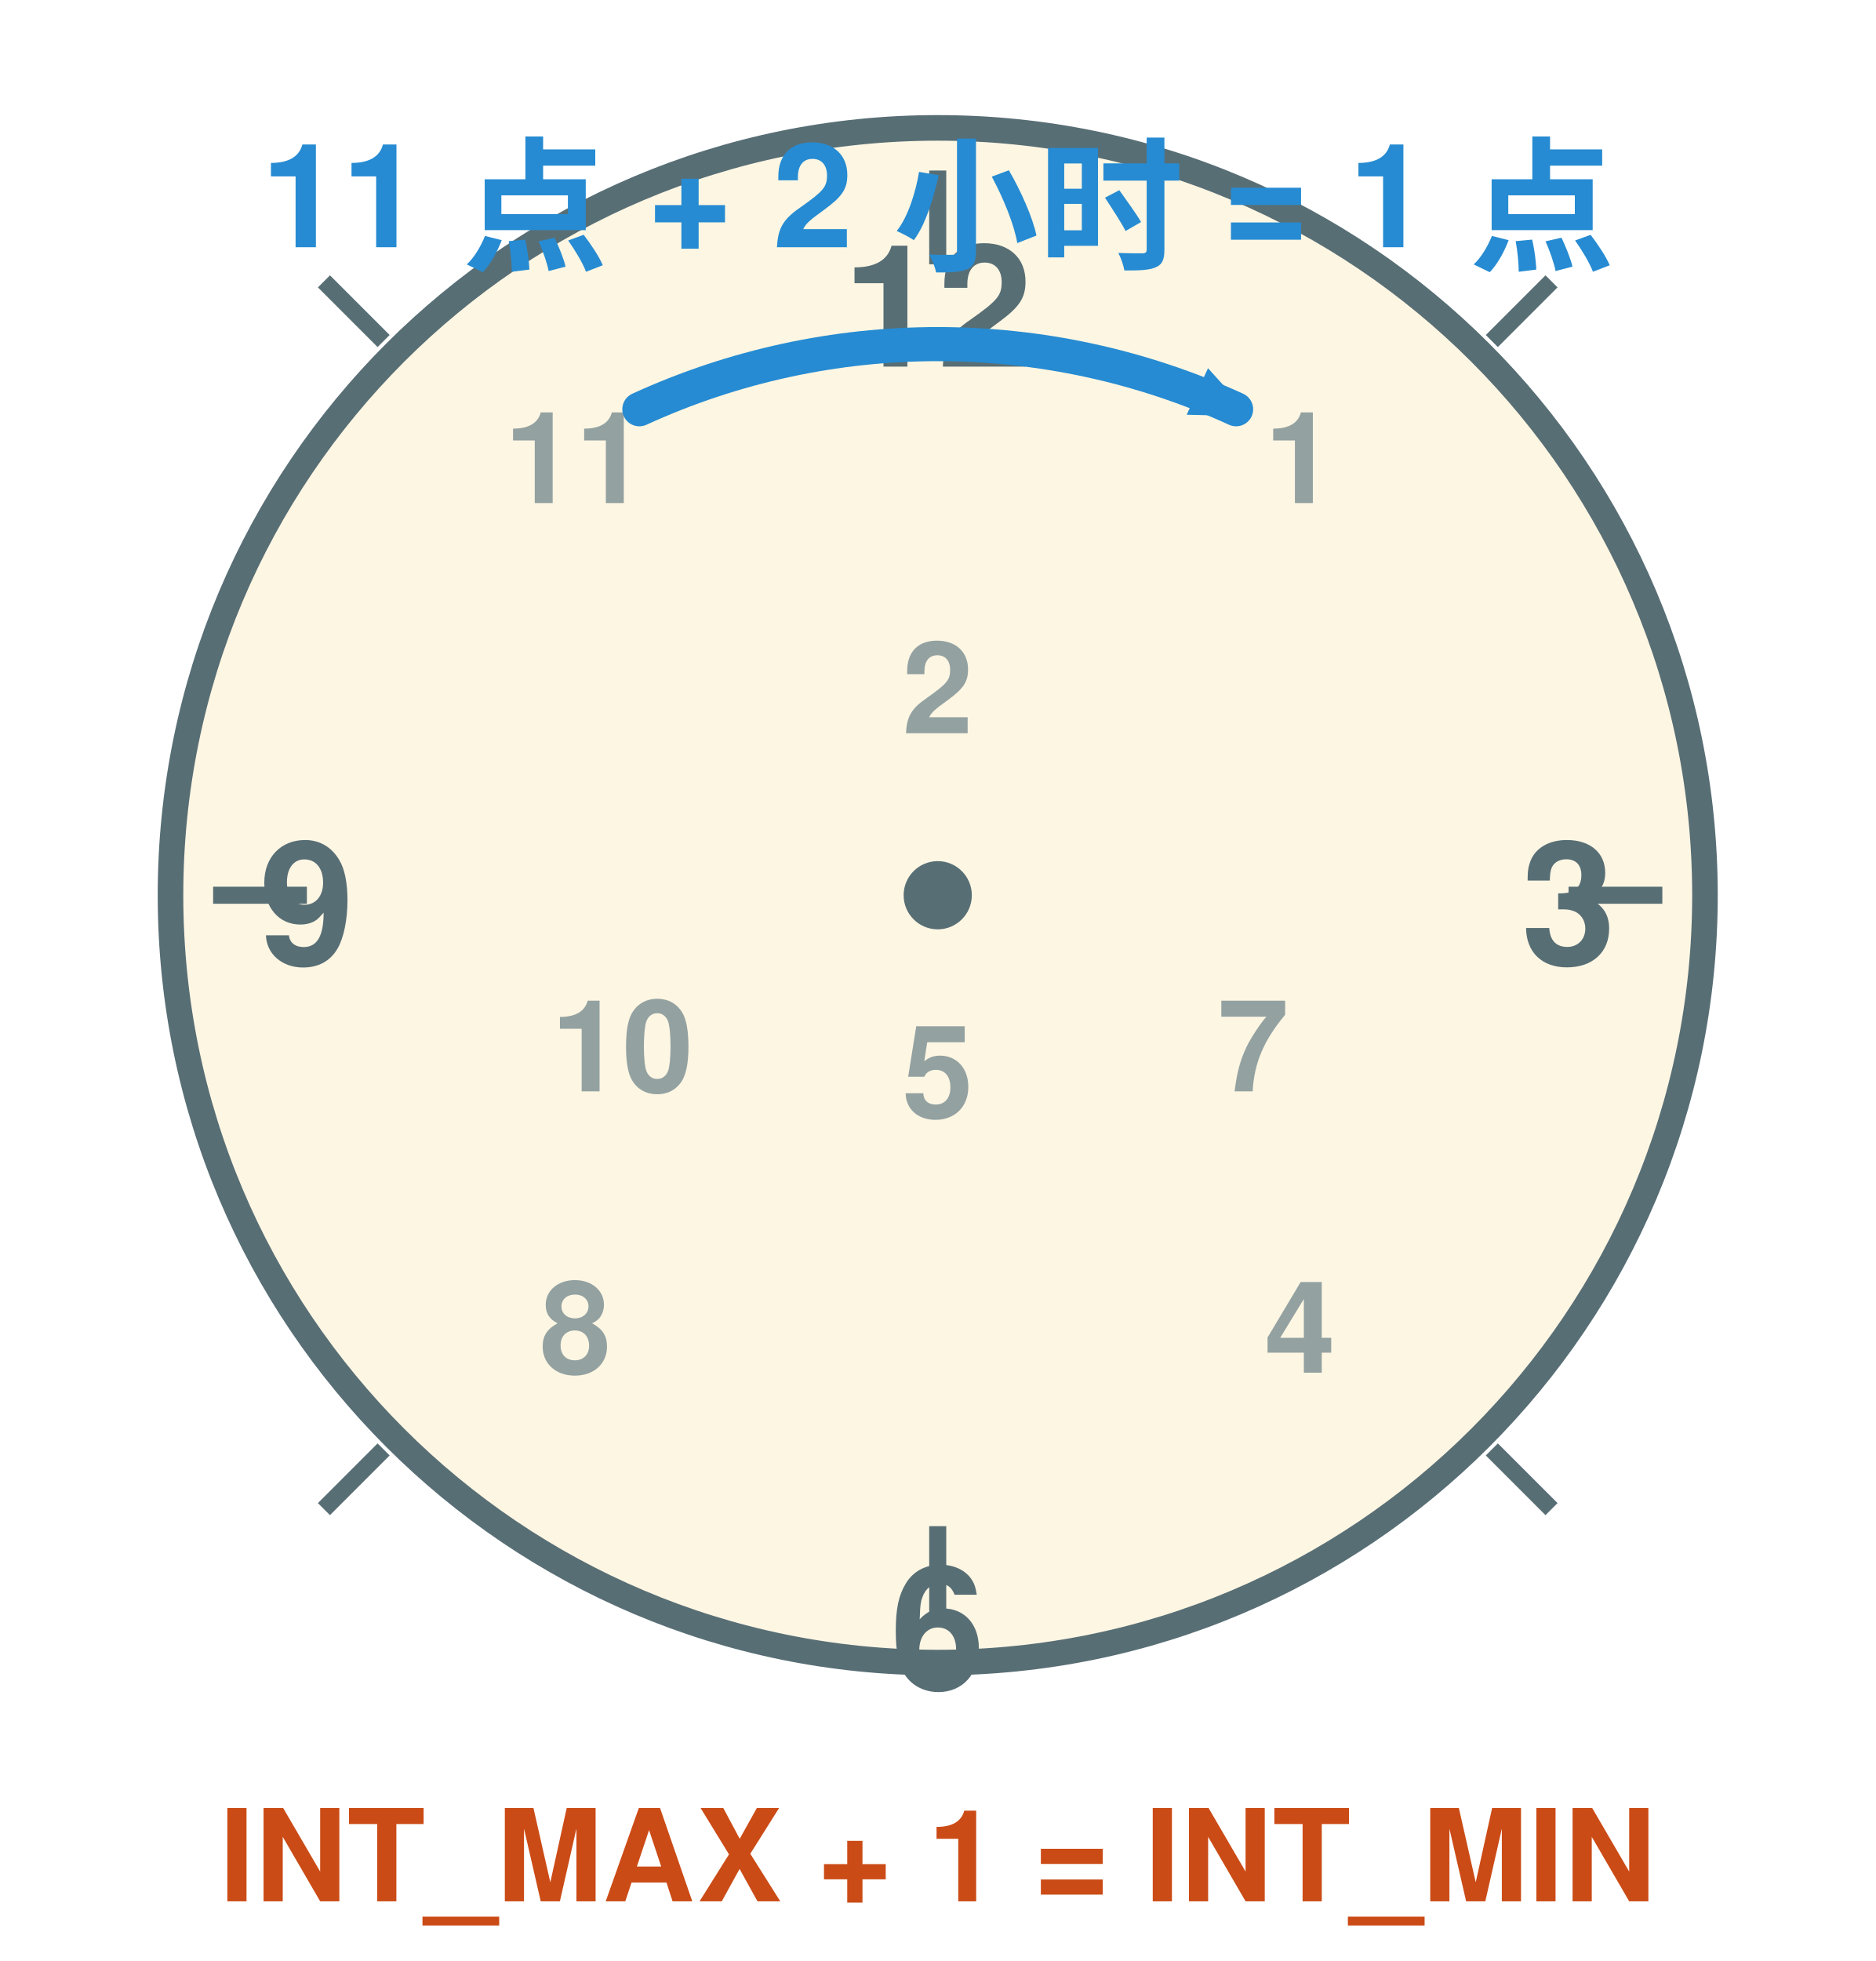
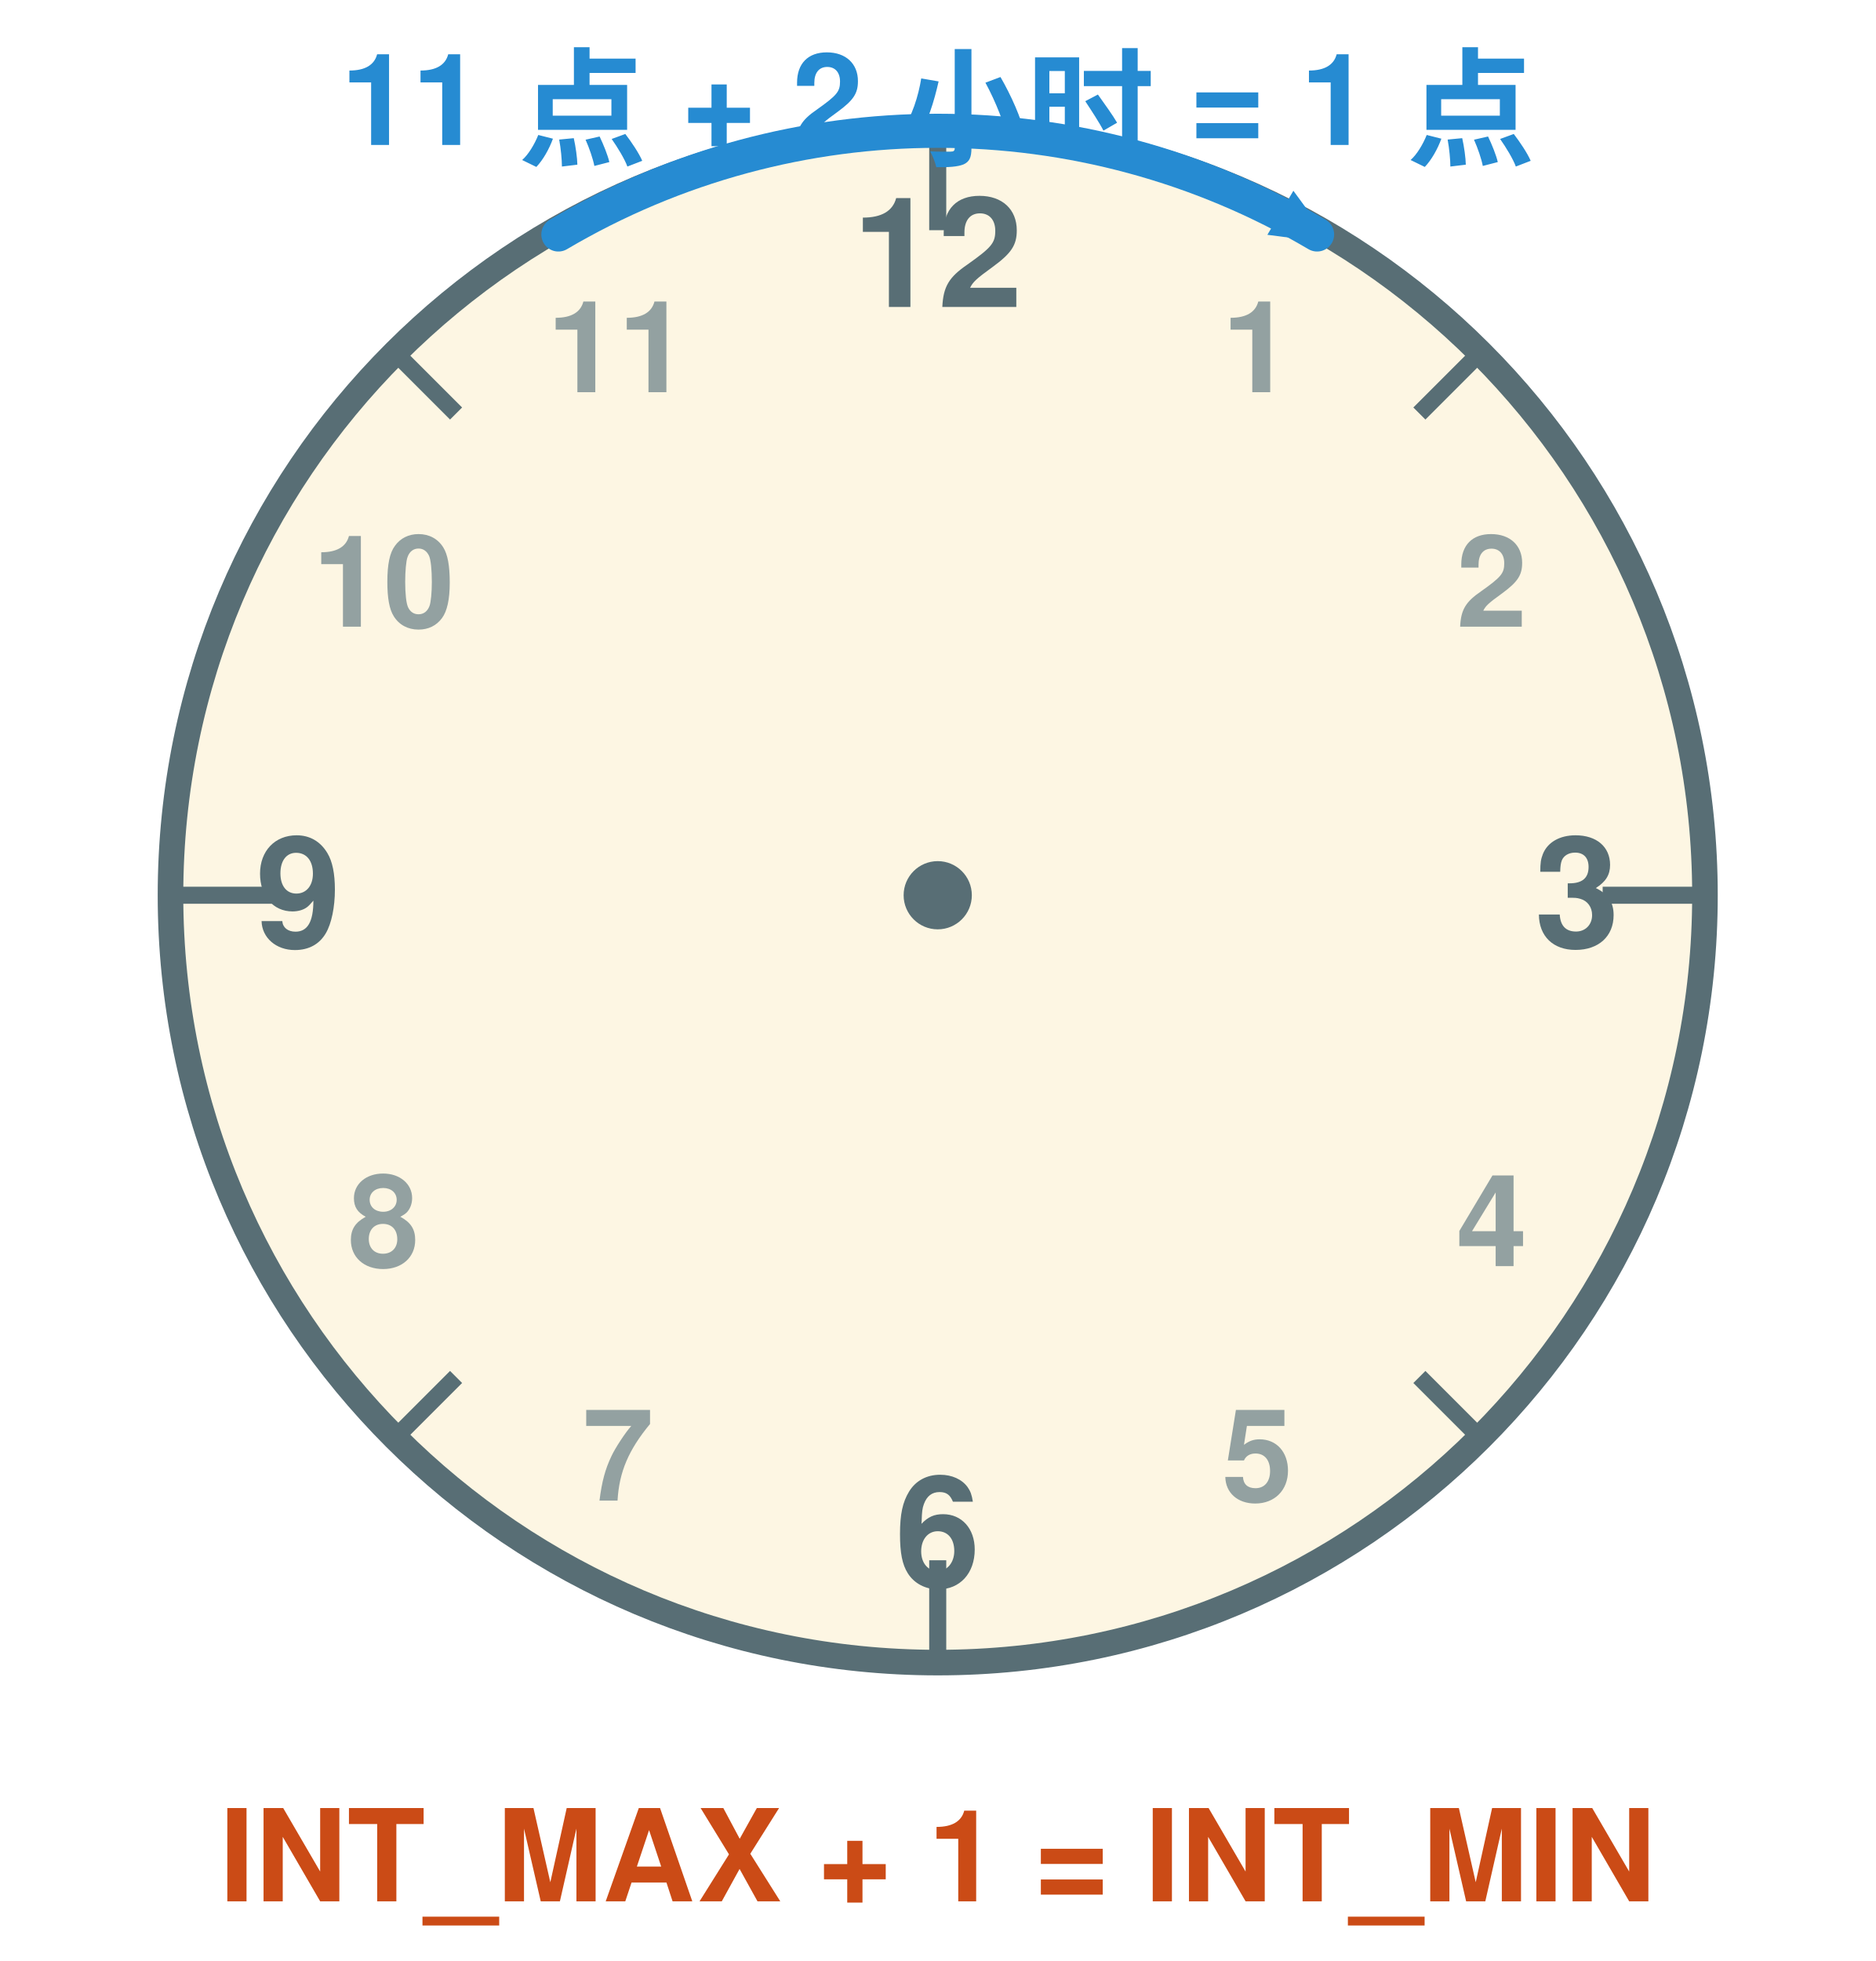
<svg xmlns="http://www.w3.org/2000/svg" viewBox="0 0 440 460" font-family="Helvetica, Arial, sans-serif">
  <circle cx="220" cy="210" r="180" fill="#fdf6e3" stroke="#586e75" stroke-width="6" />
  <circle cx="220" cy="210" r="8" fill="#586e75" />
  <g stroke="#586e75" stroke-width="4">
-     <line x1="220" y1="40" x2="220" y2="62" />
-     <line x1="390" y1="210" x2="368" y2="210" />
-     <line x1="220" y1="380" x2="220" y2="358" />
-     <line x1="50" y1="210" x2="72" y2="210" />
-     <line x1="364" y1="66" x2="350" y2="80" />
-     <line x1="364" y1="354" x2="350" y2="340" />
-     <line x1="76" y1="354" x2="90" y2="340" />
-     <line x1="76" y1="66" x2="90" y2="80" />
+     <line x1="220" y1="30" x2="220" y2="54" />
+     <line x1="400" y1="210" x2="376" y2="210" />
+     <line x1="220" y1="390" x2="220" y2="366" />
+     <line x1="40" y1="210" x2="64" y2="210" />
+     <line x1="347" y1="83" x2="333" y2="97" />
+     <line x1="347" y1="337" x2="333" y2="323" />
+     <line x1="93" y1="337" x2="107" y2="323" />
+     <line x1="93" y1="83" x2="107" y2="97" />
  </g>
-   <g fill="#586e75" font-size="40" text-anchor="middle" font-weight="bold">
-     <text x="220" y="86">12</text>
-     <text x="368" y="226">3</text>
-     <text x="220" y="396">6</text>
-     <text x="72" y="226">9</text>
+   <g font-size="36" text-anchor="middle" font-weight="bold">
+     <text x="220" y="72" fill="#586e75">12</text>
+     <text x="370" y="222" fill="#586e75">3</text>
+     <text x="220" y="372" fill="#586e75">6</text>
+     <text x="70" y="222" fill="#586e75">9</text>
  </g>
-   <g fill="#93a1a1" font-size="30" text-anchor="middle" font-weight="bold">
-     <text x="305" y="118">1</text>
-     <text x="135" y="118">11</text>
-     <text x="305" y="322">4</text>
-     <text x="135" y="322">8</text>
-     <text x="220" y="172">2</text>
-     <text x="220" y="262">5</text>
-     <text x="146" y="256">10</text>
-     <text x="294" y="256">7</text>
+   <g font-size="30" text-anchor="middle" font-weight="bold">
+     <text x="295" y="92" fill="#93a1a1">1</text>
+     <text x="350" y="147" fill="#93a1a1">2</text>
+     <text x="350" y="297" fill="#93a1a1">4</text>
+     <text x="295" y="352" fill="#93a1a1">5</text>
+     <text x="145" y="352" fill="#93a1a1">7</text>
+     <text x="90" y="297" fill="#93a1a1">8</text>
+     <text x="90" y="147" fill="#93a1a1">10</text>
+     <text x="145" y="92" fill="#93a1a1">11</text>
  </g>
-   <path d="M 150 96 A 168 168 0 0 1 290 96" fill="none" stroke="#268bd2" stroke-width="8" stroke-linecap="round" marker-end="url(#arrow)" />
  <defs>
    <marker id="arrow" markerWidth="14" markerHeight="14" refX="10" refY="6" orient="auto" markerUnits="userSpaceOnUse">
      <path d="M 0 0 L 14 6 L 0 12 Z" fill="#268bd2" />
    </marker>
  </defs>
-   <text x="220" y="58" fill="#268bd2" font-size="34" text-anchor="middle" font-weight="bold">11 点 + 2 小时 = 1 点</text>
+   <path d="M 131 55 A 175 175 0 0 1 309 55" fill="none" stroke="#268bd2" stroke-width="8" stroke-linecap="round" marker-end="url(#arrow)" />
+   <text x="220" y="34" fill="#268bd2" font-size="30" text-anchor="middle" font-weight="bold">11 点 + 2 小时 = 1 点</text>
  <text x="220" y="446" fill="#cb4b16" font-size="30" text-anchor="middle" font-weight="bold">INT_MAX + 1 = INT_MIN</text>
</svg>
